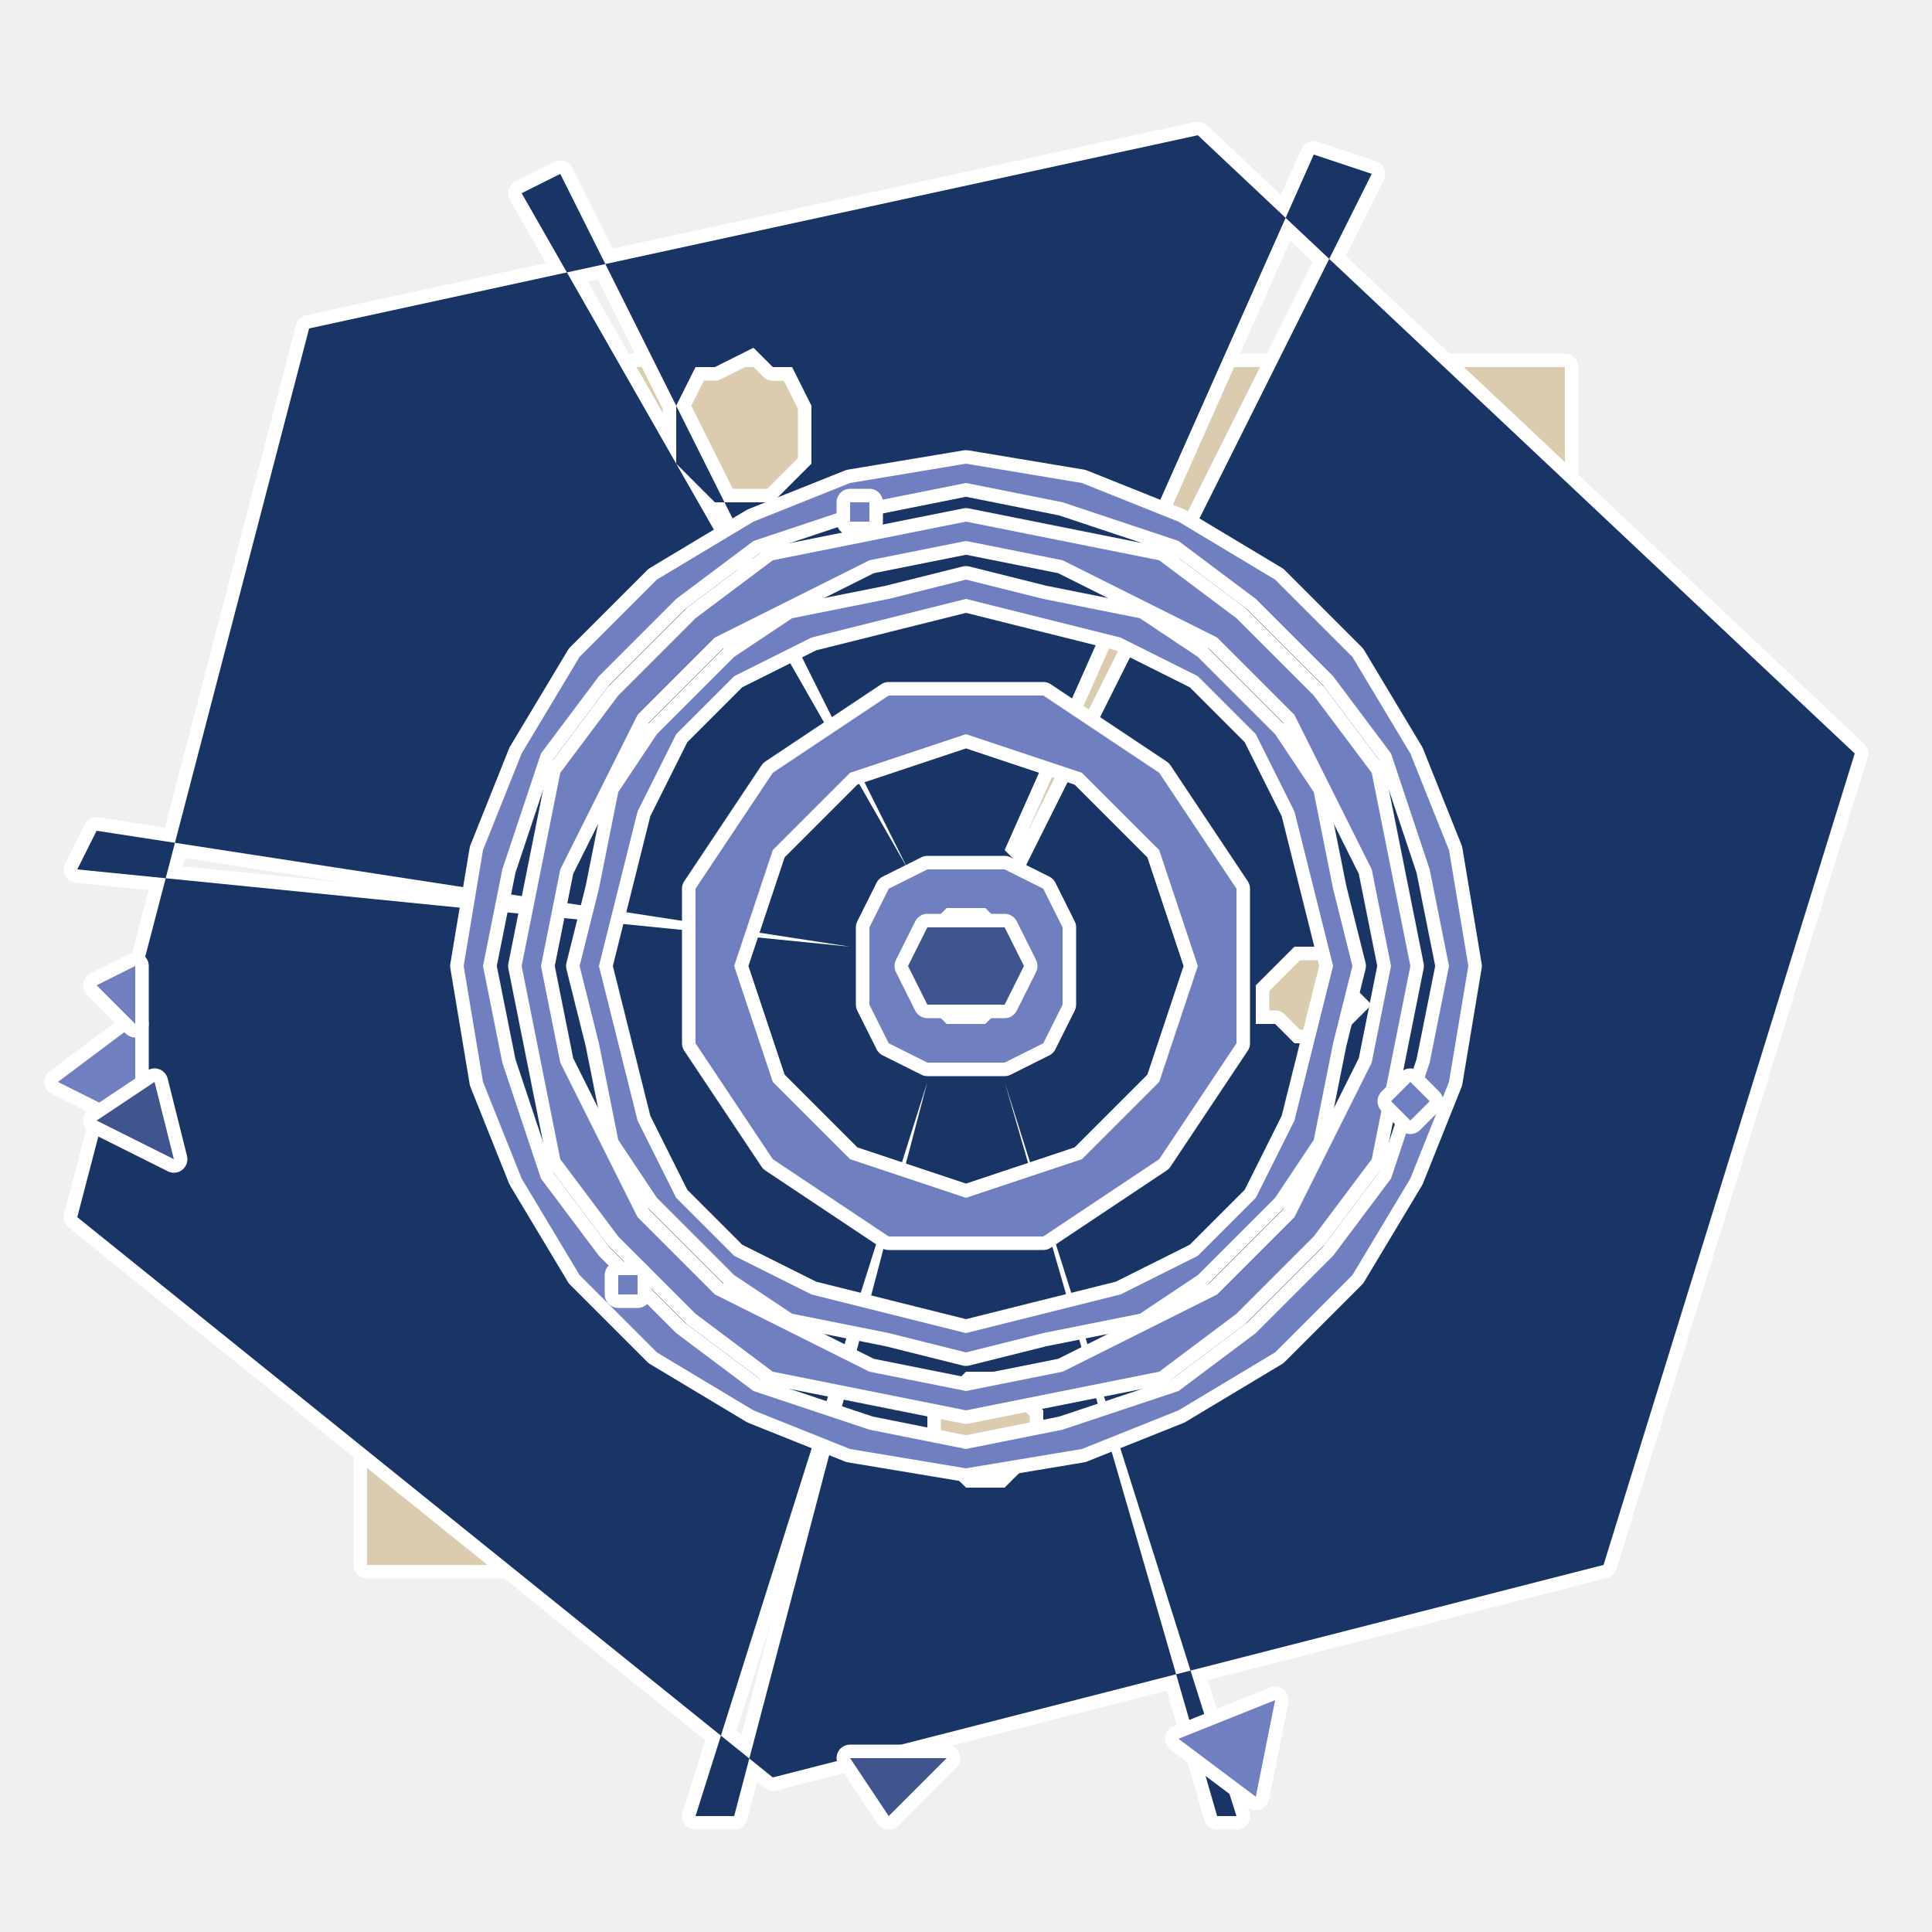
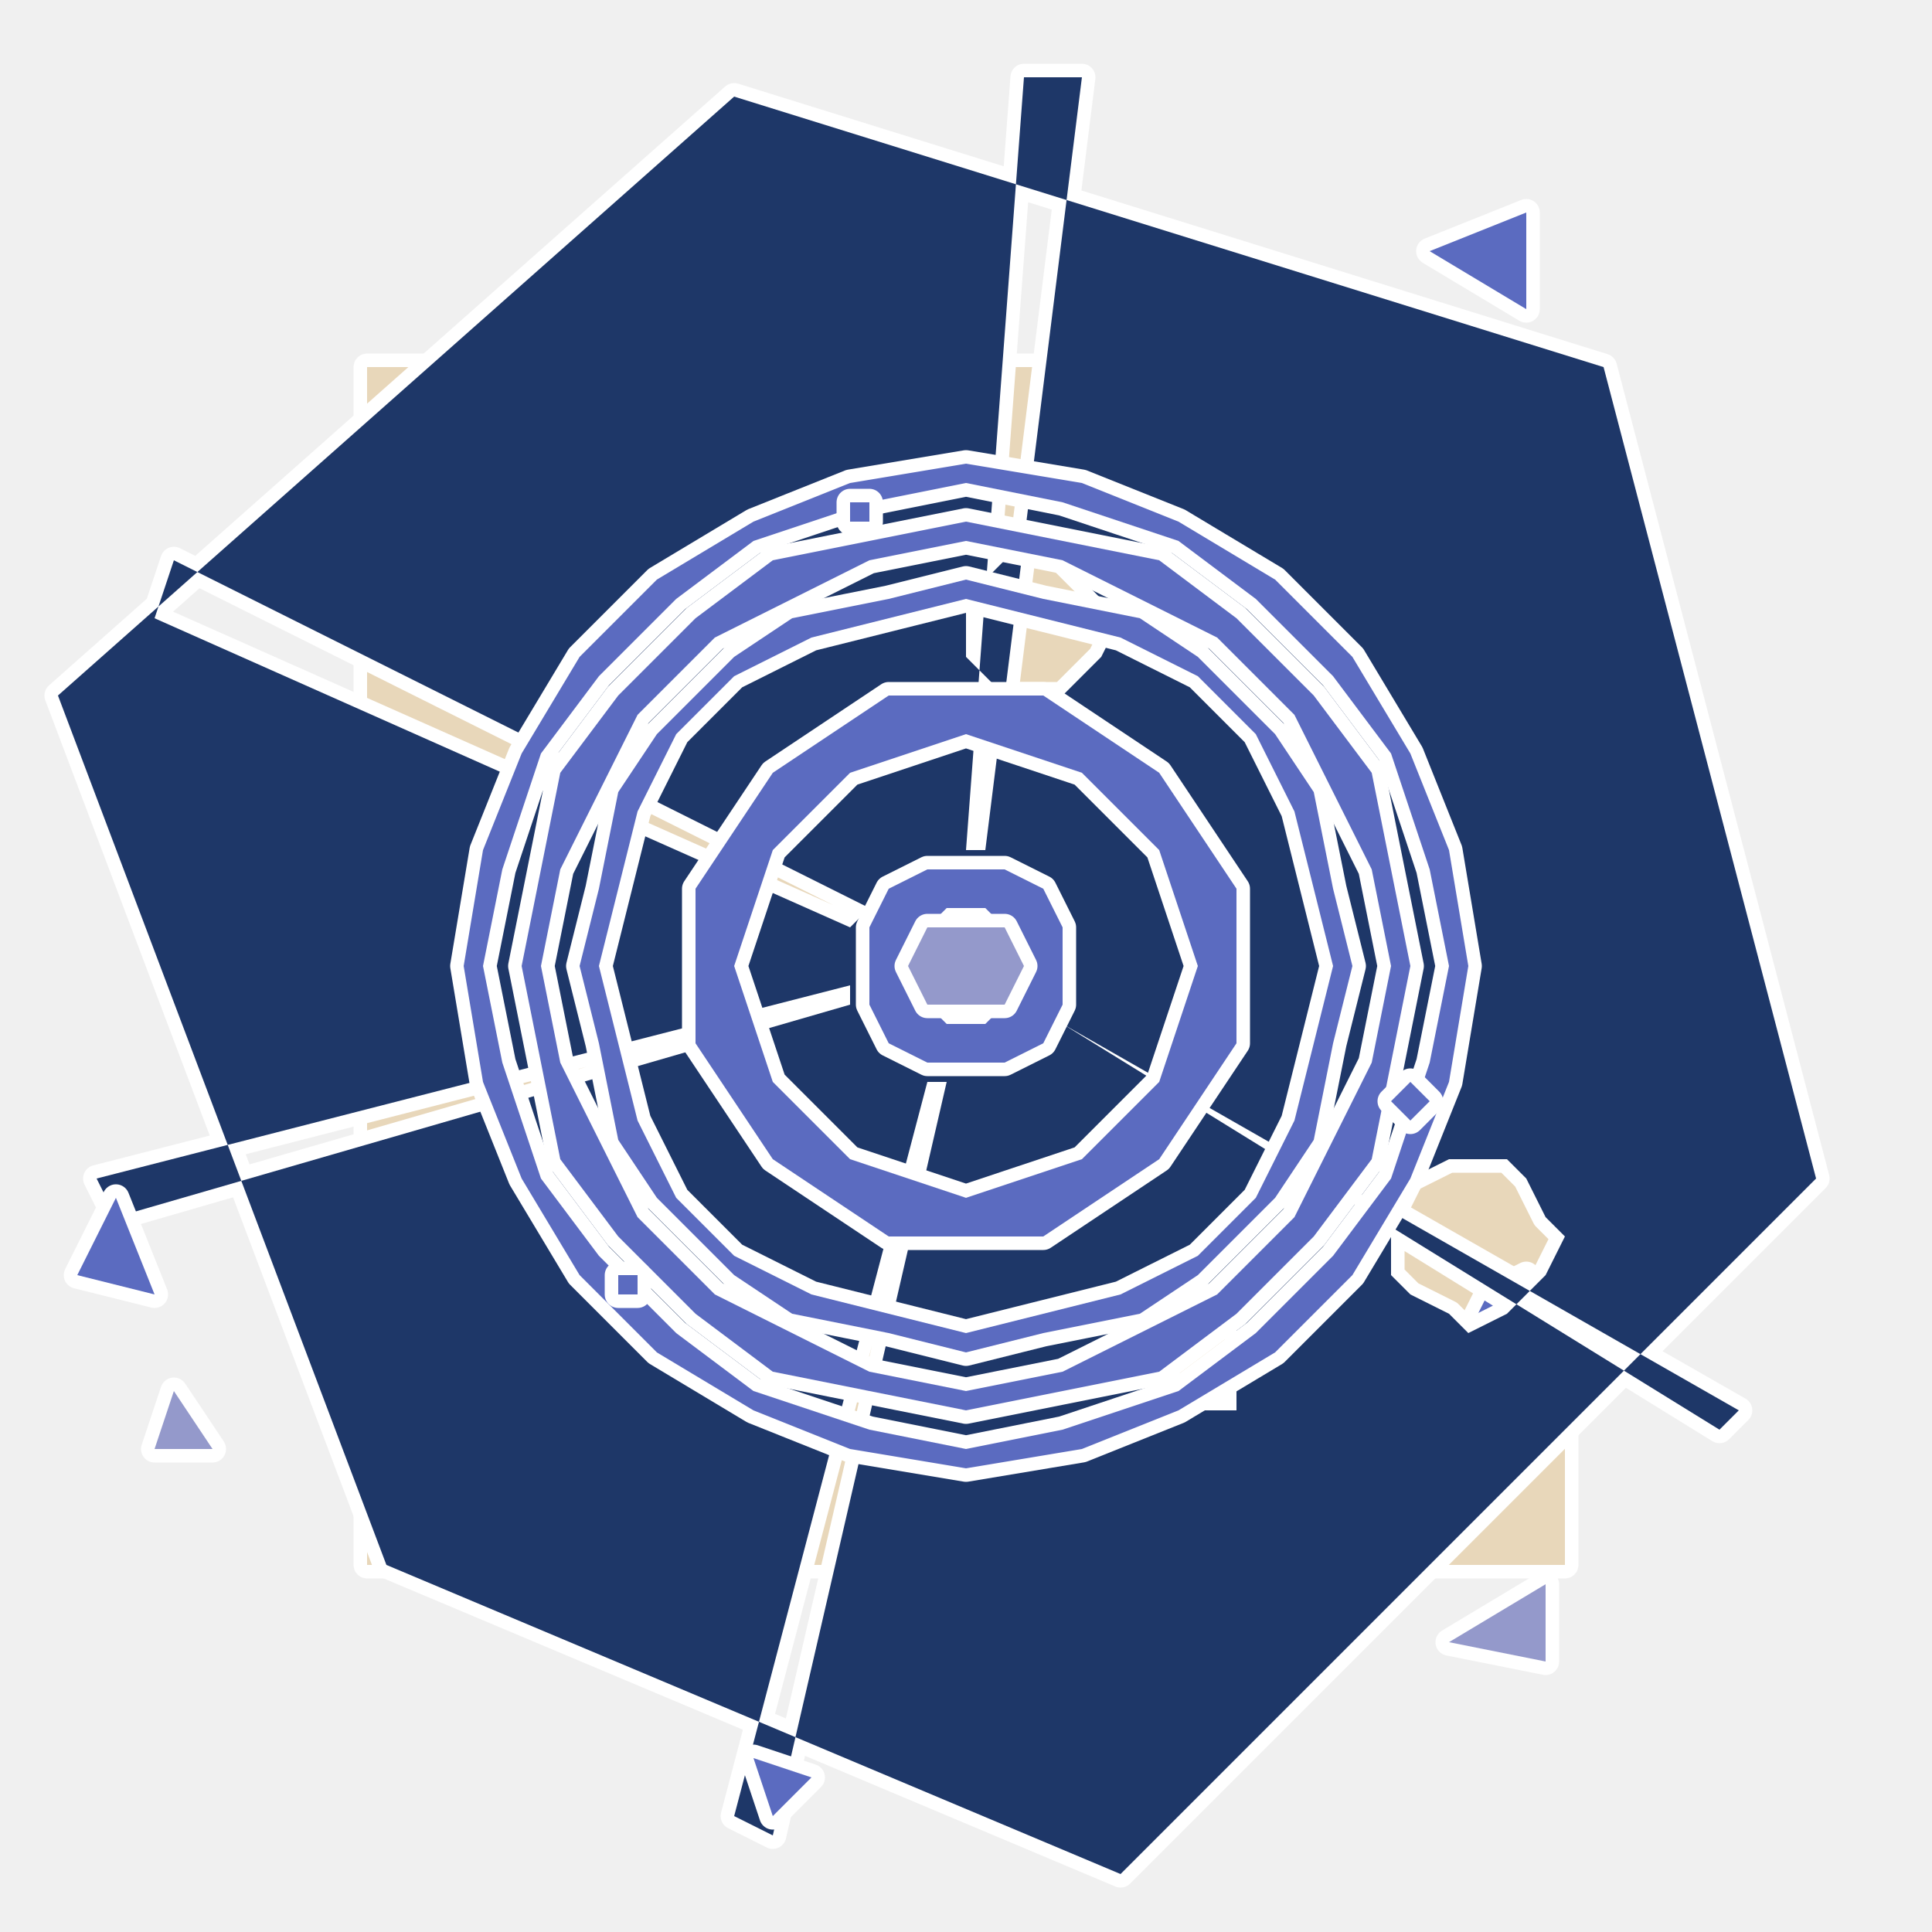
<svg xmlns="http://www.w3.org/2000/svg" viewBox="0 0 100 100" role="img" aria-label="@playform/hook-dsh-replay-suggester - spike-star">
  <style>
		@media (prefers-reduced-motion: no-preference) {
			.hook-dsh-replay-suggester-scene * { transform-box: view-box; transform-origin: 50% 50%; }
- 		.hook-dsh-replay-suggester-counter { animation: hook-dsh-replay-suggester-counter 21s linear -3s infinite; }
+ 		.hook-dsh-replay-suggester-counter { animation: hook-dsh-replay-suggester-counter 22s linear -6s infinite; }
		@keyframes hook-dsh-replay-suggester-counter { to { transform: rotate(-360deg); } }
- 		.hook-dsh-replay-suggester-breathe { animation: hook-dsh-replay-suggester-breathe 5s ease-in-out -3s infinite; }
+ 		.hook-dsh-replay-suggester-breathe { animation: hook-dsh-replay-suggester-breathe 6s ease-in-out -6s infinite; }
		@keyframes hook-dsh-replay-suggester-breathe { 50% { transform: scale(1.06); opacity: 0.85; } }
- 		.hook-dsh-replay-suggester-fire { animation: hook-dsh-replay-suggester-fire 2.6s ease-in-out infinite; }
+ 		.hook-dsh-replay-suggester-fire { animation: hook-dsh-replay-suggester-fire 2.7s ease-in-out infinite; }
		@keyframes hook-dsh-replay-suggester-fire { 0%, 100% { opacity: 0.35; } 50% { opacity: 1; } }
- 		.hook-dsh-replay-suggester-twinkle { animation: hook-dsh-replay-suggester-twinkle 11s ease-in-out -3s infinite; }
+ 		.hook-dsh-replay-suggester-twinkle { animation: hook-dsh-replay-suggester-twinkle 12s ease-in-out -6s infinite; }
		@keyframes hook-dsh-replay-suggester-twinkle { 0%, 100% { transform: scale(0.94); opacity: 0.4; } 50% { transform: scale(1.06); opacity: 1; } }
		}
	</style>
  <defs>
    <path id="hook-dsh-replay-suggester-0" d="M81,81 L19,81 L19,19 L81,19 Z" />
-     <path id="hook-dsh-replay-suggester-1" d="M69,79 L69,81 L67,82 L65,81 L65,79 L65,78 L67,77 L69,78 Z" />
-     <path id="hook-dsh-replay-suggester-2" d="M44,17 L43,19 L42,19 L40,19 L39,17 L40,15 L42,15 L43,15 Z" />
-     <path id="hook-dsh-replay-suggester-3" d="M86,45 L85,47 L84,48 L82,47 L81,45 L82,44 L84,43 L85,44 Z" />
-     <path id="hook-dsh-replay-suggester-4" d="M83,81 L40,92 L4,63 L16,17 L62,7 L96,39 Z M52,56 L64,94 L63,94 L52,56 Z M71,52 L70,53 L70,53 L69,54 L68,54 L67,54 L66,53 L65,53 L65,52 L65,51 L66,50 L67,49 L68,49 L69,49 L70,50 L70,51 Z M48,56 L38,94 L36,94 L48,56 Z M44,49 L4,45 L5,43 L44,49 Z M54,74 L54,75 L53,76 L52,77 L51,77 L50,77 L49,76 L48,75 L48,74 L48,73 L49,72 L50,71 L51,71 L52,71 L53,72 L54,73 Z M47,45 L27,10 L29,9 L47,45 Z M52,44 L68,8 L71,9 L53,45 Z M42,22 L42,24 L41,25 L40,26 L39,26 L37,26 L36,25 L35,24 L35,22 L35,21 L36,19 L37,19 L39,18 L40,19 L41,19 L42,21 Z M54,50 L54,52 L53,53 L52,54 L50,54 L48,54 L47,53 L46,52 L46,50 L46,48 L47,47 L48,46 L50,46 L52,46 L53,47 L54,48 Z" />
+     <path id="hook-dsh-replay-suggester-1" d="M18,49 L18,51 L16,52 L14,51 L14,49 L14,48 L16,47 L18,48 Z" />
+     <path id="hook-dsh-replay-suggester-2" d="M83,35 L82,36 L80,37 L79,36 L78,35 L79,33 L80,32 L82,33 Z" />
+     <path id="hook-dsh-replay-suggester-3" d="M81,69 L80,70 L79,71 L77,70 L76,69 L77,67 L79,66 L80,67 Z" />
+     <path id="hook-dsh-replay-suggester-4" d="M94,61 L58,97 L20,81 L3,36 L38,5 L83,19 Z M55,53 L90,73 L89,74 L55,53 Z M58,32 L57,34 L56,35 L55,36 L54,36 L52,36 L51,35 L50,34 L50,32 L50,31 L51,30 L52,29 L54,28 L55,29 L56,30 L57,31 Z M49,56 L40,95 L38,94 L48,56 Z M44,52 L6,63 L5,61 L44,51 Z M65,70 L65,71 L64,72 L64,73 L63,73 L62,73 L61,72 L60,71 L60,70 L60,69 L61,69 L62,68 L63,68 L64,68 L64,69 L65,69 Z M44,48 L8,32 L9,29 L45,47 Z M50,44 L53,4 L56,4 L51,44 Z M81,64 L80,66 L79,67 L78,68 L76,69 L75,68 L73,67 L72,66 L72,64 L72,63 L73,61 L75,60 L76,60 L78,60 L79,61 L80,63 Z M54,50 L54,52 L53,53 L52,54 L50,54 L48,54 L47,53 L46,52 L46,50 L46,48 L47,47 L48,46 L50,46 L52,46 L53,47 L54,48 Z" />
    <path id="hook-dsh-replay-suggester-5" d="M64,50 L64,54 L62,57 L60,60 L57,62 L54,64 L50,64 L46,64 L43,62 L40,60 L38,57 L36,54 L36,50 L36,46 L38,43 L40,40 L43,38 L46,36 L50,36 L54,36 L57,38 L60,40 L62,43 L64,46 Z M62,50 L61,53 L60,56 L58,58 L56,60 L53,61 L50,62 L47,61 L44,60 L42,58 L40,56 L39,53 L38,50 L39,47 L40,44 L42,42 L44,40 L47,39 L50,38 L53,39 L56,40 L58,42 L60,44 L61,47 Z" />
    <path id="hook-dsh-replay-suggester-6" d="M55,50 L55,52 L54,54 L52,55 L50,55 L48,55 L46,54 L45,52 L45,50 L45,48 L46,46 L48,45 L50,45 L52,45 L54,46 L55,48 Z M53,50 L53,51 L52,52 L51,53 L50,53 L49,53 L48,52 L47,51 L47,50 L47,49 L48,48 L49,47 L50,47 L51,47 L52,48 L53,49 Z" />
    <path id="hook-dsh-replay-suggester-7" d="M70,50 L69,54 L68,59 L66,62 L62,66 L59,68 L54,69 L50,70 L46,69 L41,68 L38,66 L34,62 L32,59 L31,54 L30,50 L31,46 L32,41 L34,38 L38,34 L41,32 L46,31 L50,30 L54,31 L59,32 L62,34 L66,38 L68,41 L69,46 Z M69,50 L68,54 L67,58 L65,62 L62,65 L58,67 L54,68 L50,69 L46,68 L42,67 L38,65 L35,62 L33,58 L32,54 L31,50 L32,46 L33,42 L35,38 L38,35 L42,33 L46,32 L50,31 L54,32 L58,33 L62,35 L65,38 L67,42 L68,46 Z" />
    <path id="hook-dsh-replay-suggester-8" d="M73,50 L72,55 L71,60 L68,64 L64,68 L60,71 L55,72 L50,73 L45,72 L40,71 L36,68 L32,64 L29,60 L28,55 L27,50 L28,45 L29,40 L32,36 L36,32 L40,29 L45,28 L50,27 L55,28 L60,29 L64,32 L68,36 L71,40 L72,45 Z M72,50 L71,55 L69,59 L67,63 L63,67 L59,69 L55,71 L50,72 L45,71 L41,69 L37,67 L33,63 L31,59 L29,55 L28,50 L29,45 L31,41 L33,37 L37,33 L41,31 L45,29 L50,28 L55,29 L59,31 L63,33 L67,37 L69,41 L71,45 Z" />
    <path id="hook-dsh-replay-suggester-9" d="M76,50 L75,56 L73,61 L70,66 L66,70 L61,73 L56,75 L50,76 L44,75 L39,73 L34,70 L30,66 L27,61 L25,56 L24,50 L25,44 L27,39 L30,34 L34,30 L39,27 L44,25 L50,24 L56,25 L61,27 L66,30 L70,34 L73,39 L75,44 Z M75,50 L74,55 L72,61 L69,65 L65,69 L61,72 L55,74 L50,75 L45,74 L39,72 L35,69 L31,65 L28,61 L26,55 L25,50 L26,45 L28,39 L31,35 L35,31 L39,28 L45,26 L50,25 L55,26 L61,28 L65,31 L69,35 L72,39 L74,45 Z" />
    <path id="hook-dsh-replay-suggester-10" d="M74,57 L73,58 L73,58 L72,57 L73,56 L73,56 Z" />
    <path id="hook-dsh-replay-suggester-11" d="M33,66 L33,67 L32,67 L32,66 L32,66 L33,66 Z" />
    <path id="hook-dsh-replay-suggester-12" d="M45,27 L45,27 L44,27 L44,27 L44,26 L45,26 Z" />
-     <path id="hook-dsh-replay-suggester-13" d="M7,58 L3,56 L7,53 Z" />
-     <path id="hook-dsh-replay-suggester-14" d="M9,60 L5,58 L8,56 Z" />
-     <path id="hook-dsh-replay-suggester-15" d="M7,53 L5,51 L7,50 Z" />
-     <path id="hook-dsh-replay-suggester-16" d="M49,91 L46,94 L44,91 Z" />
-     <path id="hook-dsh-replay-suggester-17" d="M66,88 L65,93 L61,90 Z" />
+     <path id="hook-dsh-replay-suggester-13" d="M42,92 L40,94 L39,91 Z" />
+     <path id="hook-dsh-replay-suggester-14" d="M80,82 L80,86 L75,85 Z" />
+     <path id="hook-dsh-replay-suggester-15" d="M74,13 L79,11 L79,16 Z" />
+     <path id="hook-dsh-replay-suggester-16" d="M11,75 L8,75 L9,72 Z" />
+     <path id="hook-dsh-replay-suggester-17" d="M8,67 L4,66 L6,62 Z" />
    <path id="hook-dsh-replay-suggester-18" d="M53,50 L52,52 L51,52 L49,52 L48,52 L47,50 L48,48 L49,48 L51,48 L52,48 Z" />
  </defs>
  <g class="hook-dsh-replay-suggester-scene">
-     <g fill="#DBCCB0" fill-opacity="1" fill-rule="evenodd" stroke="#ffffff" stroke-width="1.4" stroke-linejoin="round" paint-order="stroke fill">
+     <g fill="#E8D7BA" fill-opacity="1" fill-rule="evenodd" stroke="#ffffff" stroke-width="1.4" stroke-linejoin="round" paint-order="stroke fill">
      <use class="hook-dsh-replay-suggester-breathe" href="#hook-dsh-replay-suggester-0" />
    </g>
-     <g fill="#6F7FC0" fill-opacity="1" fill-rule="evenodd" stroke="#ffffff" stroke-width="1.4" stroke-linejoin="round" paint-order="stroke fill">
-       <use class="hook-dsh-replay-suggester-fire" style="animation-delay:-3.00s" href="#hook-dsh-replay-suggester-1" />
-       <use class="hook-dsh-replay-suggester-fire" style="animation-delay:-3.18s" href="#hook-dsh-replay-suggester-2" />
-       <use class="hook-dsh-replay-suggester-fire" style="animation-delay:-3.36s" href="#hook-dsh-replay-suggester-3" />
+     <g fill="#5B6BC0" fill-opacity="1" fill-rule="evenodd" stroke="#ffffff" stroke-width="1.4" stroke-linejoin="round" paint-order="stroke fill">
+       <use class="hook-dsh-replay-suggester-fire" style="animation-delay:-6.00s" href="#hook-dsh-replay-suggester-1" />
+       <use class="hook-dsh-replay-suggester-fire" style="animation-delay:-6.18s" href="#hook-dsh-replay-suggester-2" />
+       <use class="hook-dsh-replay-suggester-fire" style="animation-delay:-6.36s" href="#hook-dsh-replay-suggester-3" />
    </g>
-     <g fill="#183566" fill-opacity="1" fill-rule="evenodd" stroke="#ffffff" stroke-width="1.4" stroke-linejoin="round" paint-order="stroke fill">
+     <g fill="#1E3768" fill-opacity="1" fill-rule="evenodd" stroke="#ffffff" stroke-width="1.4" stroke-linejoin="round" paint-order="stroke fill">
      <use href="#hook-dsh-replay-suggester-4" />
    </g>
-     <g fill="#6F7FC0" fill-opacity="1" fill-rule="evenodd" stroke="#ffffff" stroke-width="1.4" stroke-linejoin="round" paint-order="stroke fill">
+     <g fill="#5B6BC0" fill-opacity="1" fill-rule="evenodd" stroke="#ffffff" stroke-width="1.4" stroke-linejoin="round" paint-order="stroke fill">
      <use class="hook-dsh-replay-suggester-breathe" href="#hook-dsh-replay-suggester-5" />
      <use class="hook-dsh-replay-suggester-breathe" href="#hook-dsh-replay-suggester-6" />
      <use class="hook-dsh-replay-suggester-breathe" href="#hook-dsh-replay-suggester-7" />
      <use class="hook-dsh-replay-suggester-breathe" href="#hook-dsh-replay-suggester-8" />
      <use class="hook-dsh-replay-suggester-breathe" href="#hook-dsh-replay-suggester-9" />
      <use class="hook-dsh-replay-suggester-counter" href="#hook-dsh-replay-suggester-10" />
      <use class="hook-dsh-replay-suggester-counter" href="#hook-dsh-replay-suggester-11" />
      <use class="hook-dsh-replay-suggester-counter" href="#hook-dsh-replay-suggester-12" />
      <use class="hook-dsh-replay-suggester-twinkle" href="#hook-dsh-replay-suggester-13" />
    </g>
-     <g fill="#40548D" fill-opacity="1" fill-rule="evenodd" stroke="#ffffff" stroke-width="1.4" stroke-linejoin="round" paint-order="stroke fill">
+     <g fill="#9499CB" fill-opacity="1" fill-rule="evenodd" stroke="#ffffff" stroke-width="1.4" stroke-linejoin="round" paint-order="stroke fill">
      <use class="hook-dsh-replay-suggester-twinkle" href="#hook-dsh-replay-suggester-14" />
    </g>
-     <g fill="#6F7FC0" fill-opacity="1" fill-rule="evenodd" stroke="#ffffff" stroke-width="1.4" stroke-linejoin="round" paint-order="stroke fill">
+     <g fill="#5B6BC0" fill-opacity="1" fill-rule="evenodd" stroke="#ffffff" stroke-width="1.4" stroke-linejoin="round" paint-order="stroke fill">
      <use class="hook-dsh-replay-suggester-twinkle" href="#hook-dsh-replay-suggester-15" />
    </g>
-     <g fill="#40548D" fill-opacity="1" fill-rule="evenodd" stroke="#ffffff" stroke-width="1.4" stroke-linejoin="round" paint-order="stroke fill">
+     <g fill="#9499CB" fill-opacity="1" fill-rule="evenodd" stroke="#ffffff" stroke-width="1.4" stroke-linejoin="round" paint-order="stroke fill">
      <use class="hook-dsh-replay-suggester-twinkle" href="#hook-dsh-replay-suggester-16" />
    </g>
-     <g fill="#6F7FC0" fill-opacity="1" fill-rule="evenodd" stroke="#ffffff" stroke-width="1.4" stroke-linejoin="round" paint-order="stroke fill">
+     <g fill="#5B6BC0" fill-opacity="1" fill-rule="evenodd" stroke="#ffffff" stroke-width="1.4" stroke-linejoin="round" paint-order="stroke fill">
      <use class="hook-dsh-replay-suggester-twinkle" href="#hook-dsh-replay-suggester-17" />
    </g>
-     <g fill="#40548D" fill-opacity="1" fill-rule="evenodd" stroke="#ffffff" stroke-width="1.4" stroke-linejoin="round" paint-order="stroke fill">
+     <g fill="#9499CB" fill-opacity="1" fill-rule="evenodd" stroke="#ffffff" stroke-width="1.4" stroke-linejoin="round" paint-order="stroke fill">
      <use class="hook-dsh-replay-suggester-breathe" href="#hook-dsh-replay-suggester-18" />
    </g>
  </g>
</svg>
